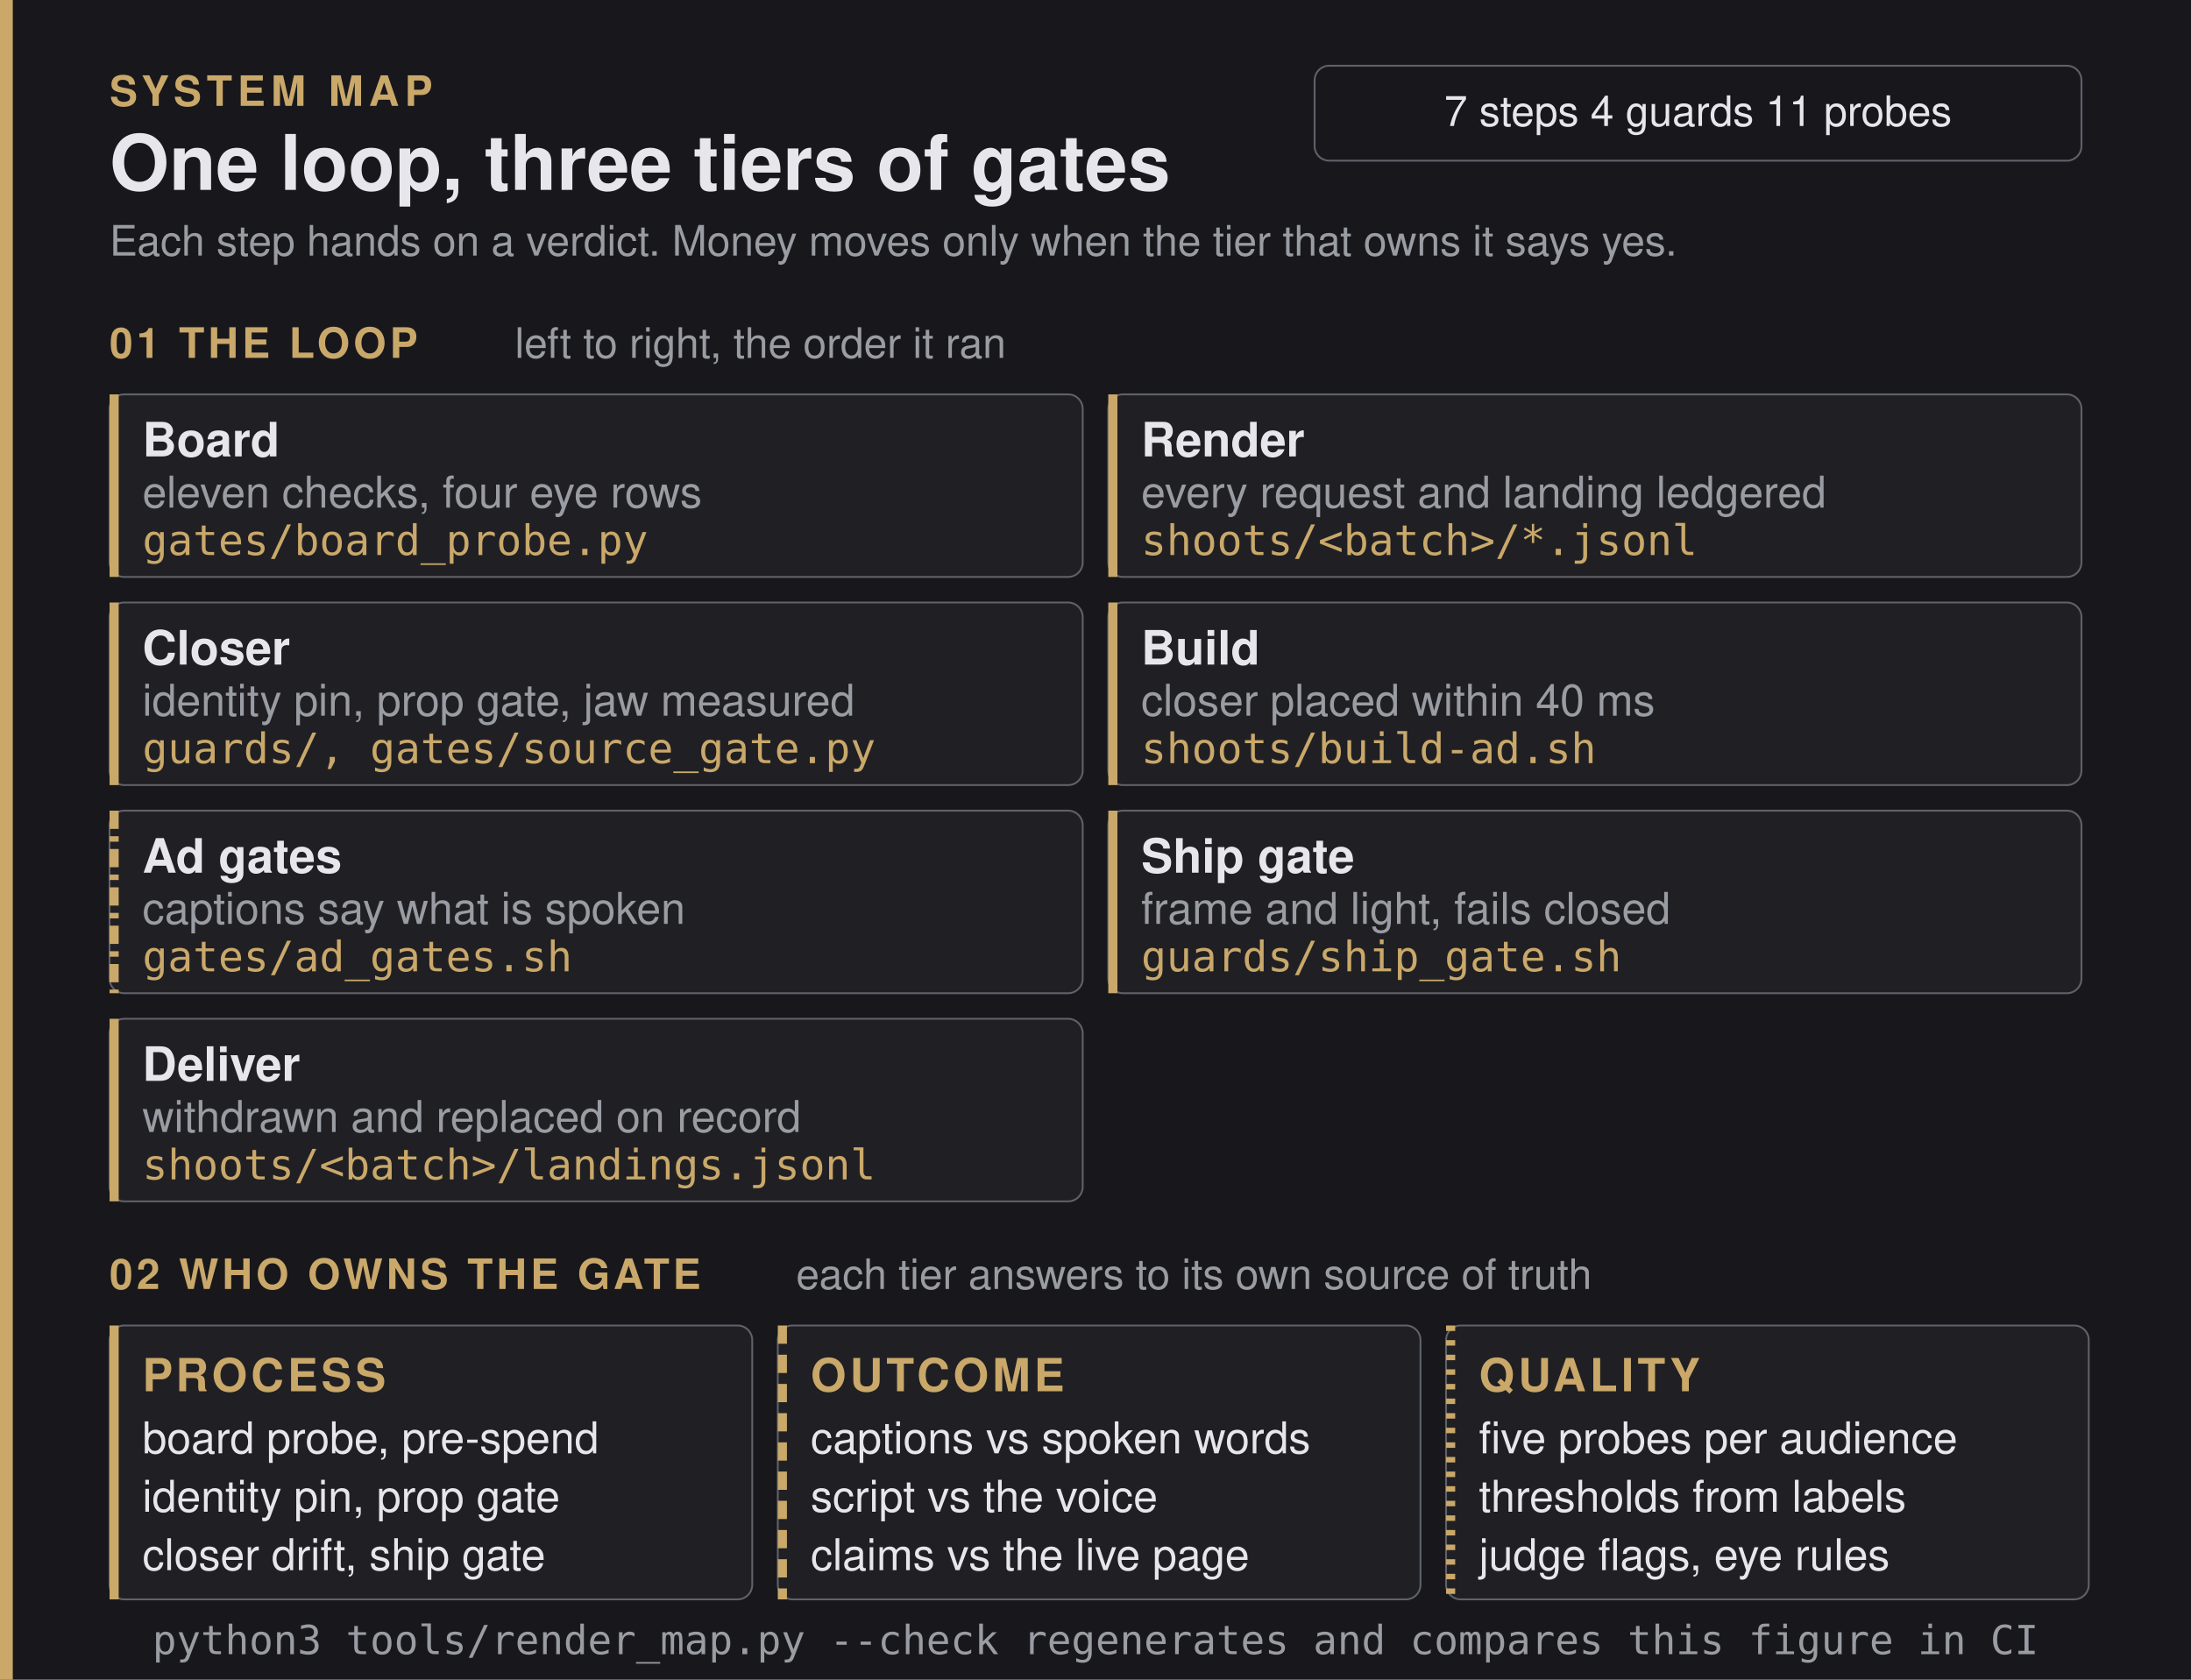
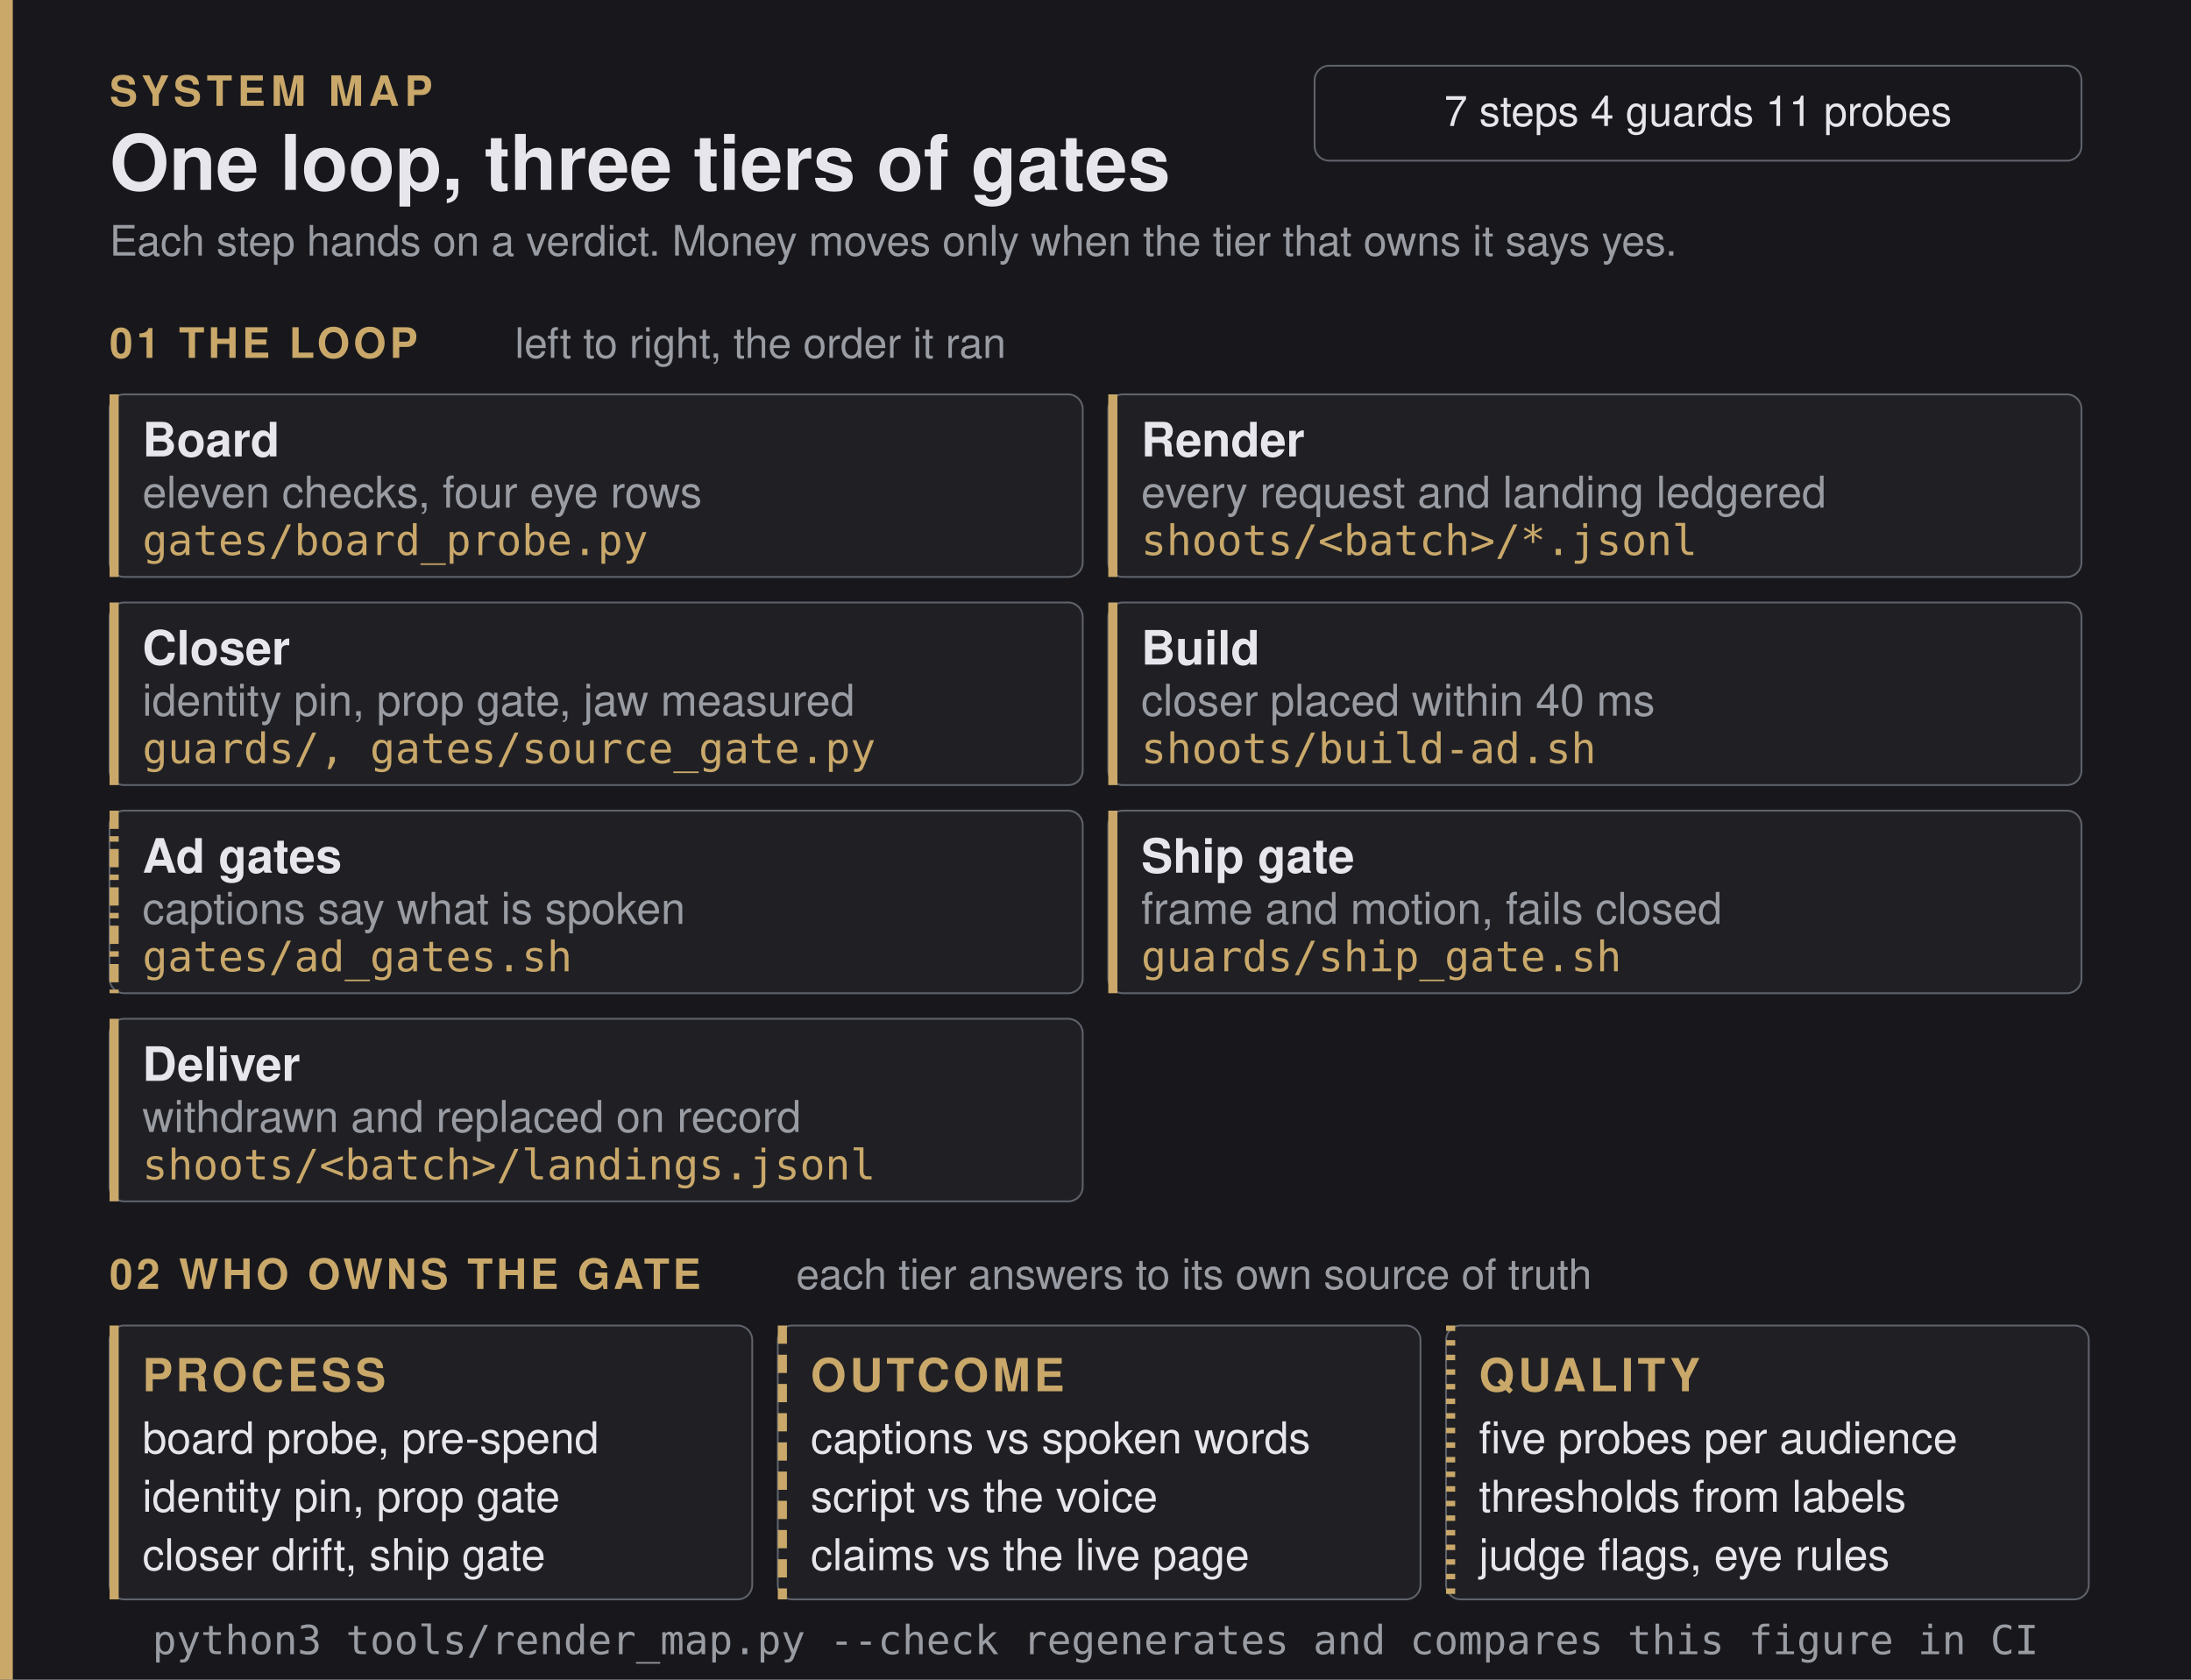
<svg xmlns="http://www.w3.org/2000/svg" width="1200" height="920" viewBox="0 0 1200 920" role="img" aria-label="System map: one loop of seven steps, board, render, closer, build, ad gates, ship gate, deliver, and the three tiers of evals that own the gates at each step.">
  <defs>
    <linearGradient id="bg" x1="0" y1="0" x2="1" y2="1">
      <stop offset="0%" stop-color="#18181c" />
      <stop offset="100%" stop-color="#18181c" />
    </linearGradient>
  </defs>
  <rect width="1200" height="920" fill="url(#bg)" />
  <rect x="0" y="0" width="7" height="920" fill="#c9a86a" />
  <text x="60" y="58" text-anchor="start" font-family="-apple-system,BlinkMacSystemFont,'Segoe UI',Helvetica,Arial,sans-serif" font-size="23" font-weight="700" letter-spacing="3" fill="#c9a86a">SYSTEM MAP</text>
  <text x="60" y="104" text-anchor="start" font-family="-apple-system,BlinkMacSystemFont,'Segoe UI',Helvetica,Arial,sans-serif" font-size="42" font-weight="700" fill="#e6e6ec">One loop, three tiers of gates</text>
  <text x="60" y="140" text-anchor="start" font-family="-apple-system,BlinkMacSystemFont,'Segoe UI',Helvetica,Arial,sans-serif" font-size="23" fill="#9a9ca3">Each step hands on a verdict. Money moves only when the tier that owns it says yes.</text>
  <rect x="720" y="36" width="420" height="52" rx="8" fill="none" stroke="#5f626a" />
  <text x="930" y="69" text-anchor="middle" font-family="-apple-system,BlinkMacSystemFont,'Segoe UI',Helvetica,Arial,sans-serif" font-size="23" fill="#e6e6ec">7 steps  4 guards  11 probes</text>
  <text x="60" y="196" text-anchor="start" font-family="-apple-system,BlinkMacSystemFont,'Segoe UI',Helvetica,Arial,sans-serif" font-size="23" font-weight="700" letter-spacing="2" fill="#c9a86a">01  THE LOOP</text>
  <text x="282" y="196" text-anchor="start" font-family="-apple-system,BlinkMacSystemFont,'Segoe UI',Helvetica,Arial,sans-serif" font-size="23" fill="#9a9ca3">left to right, the order it ran</text>
  <rect x="60" y="216" width="533" height="100" rx="8" fill="#202024" fill-opacity="1" stroke="#5f626a" />
  <line x1="62.5" y1="216" x2="62.5" y2="316" stroke="#c9a86a" stroke-width="5" />
  <text x="78" y="250" text-anchor="start" font-family="-apple-system,BlinkMacSystemFont,'Segoe UI',Helvetica,Arial,sans-serif" font-size="26" font-weight="700" fill="#e6e6ec">Board</text>
  <text x="78" y="278" text-anchor="start" font-family="-apple-system,BlinkMacSystemFont,'Segoe UI',Helvetica,Arial,sans-serif" font-size="24" fill="#9a9ca3">eleven checks, four eye rows</text>
  <text x="78" y="304" text-anchor="start" font-family="ui-monospace,SFMono-Regular,Menlo,monospace" font-size="23" fill="#c9a86a">gates/board_probe.py</text>
  <rect x="607" y="216" width="533" height="100" rx="8" fill="#202024" fill-opacity="1" stroke="#5f626a" />
  <line x1="609.5" y1="216" x2="609.5" y2="316" stroke="#c9a86a" stroke-width="5" />
  <text x="625" y="250" text-anchor="start" font-family="-apple-system,BlinkMacSystemFont,'Segoe UI',Helvetica,Arial,sans-serif" font-size="26" font-weight="700" fill="#e6e6ec">Render</text>
  <text x="625" y="278" text-anchor="start" font-family="-apple-system,BlinkMacSystemFont,'Segoe UI',Helvetica,Arial,sans-serif" font-size="24" fill="#9a9ca3">every request and landing ledgered</text>
  <text x="625" y="304" text-anchor="start" font-family="ui-monospace,SFMono-Regular,Menlo,monospace" font-size="23" fill="#c9a86a">shoots/&lt;batch&gt;/*.jsonl</text>
  <rect x="60" y="330" width="533" height="100" rx="8" fill="#202024" fill-opacity="1" stroke="#5f626a" />
  <line x1="62.5" y1="330" x2="62.5" y2="430" stroke="#c9a86a" stroke-width="5" />
  <text x="78" y="364" text-anchor="start" font-family="-apple-system,BlinkMacSystemFont,'Segoe UI',Helvetica,Arial,sans-serif" font-size="26" font-weight="700" fill="#e6e6ec">Closer</text>
  <text x="78" y="392" text-anchor="start" font-family="-apple-system,BlinkMacSystemFont,'Segoe UI',Helvetica,Arial,sans-serif" font-size="24" fill="#9a9ca3">identity pin, prop gate, jaw measured</text>
  <text x="78" y="418" text-anchor="start" font-family="ui-monospace,SFMono-Regular,Menlo,monospace" font-size="23" fill="#c9a86a">guards/, gates/source_gate.py</text>
  <rect x="607" y="330" width="533" height="100" rx="8" fill="#202024" fill-opacity="1" stroke="#5f626a" />
  <line x1="609.5" y1="330" x2="609.5" y2="430" stroke="#c9a86a" stroke-width="5" />
  <text x="625" y="364" text-anchor="start" font-family="-apple-system,BlinkMacSystemFont,'Segoe UI',Helvetica,Arial,sans-serif" font-size="26" font-weight="700" fill="#e6e6ec">Build</text>
  <text x="625" y="392" text-anchor="start" font-family="-apple-system,BlinkMacSystemFont,'Segoe UI',Helvetica,Arial,sans-serif" font-size="24" fill="#9a9ca3">closer placed within 40 ms</text>
  <text x="625" y="418" text-anchor="start" font-family="ui-monospace,SFMono-Regular,Menlo,monospace" font-size="23" fill="#c9a86a">shoots/build-ad.sh</text>
  <rect x="60" y="444" width="533" height="100" rx="8" fill="#202024" fill-opacity="1" stroke="#5f626a" />
  <line x1="62.5" y1="444" x2="62.5" y2="544" stroke="#c9a86a" stroke-width="5" stroke-dasharray="10 4 3 4" />
  <text x="78" y="478" text-anchor="start" font-family="-apple-system,BlinkMacSystemFont,'Segoe UI',Helvetica,Arial,sans-serif" font-size="26" font-weight="700" fill="#e6e6ec">Ad gates</text>
  <text x="78" y="506" text-anchor="start" font-family="-apple-system,BlinkMacSystemFont,'Segoe UI',Helvetica,Arial,sans-serif" font-size="24" fill="#9a9ca3">captions say what is spoken</text>
  <text x="78" y="532" text-anchor="start" font-family="ui-monospace,SFMono-Regular,Menlo,monospace" font-size="23" fill="#c9a86a">gates/ad_gates.sh</text>
  <rect x="607" y="444" width="533" height="100" rx="8" fill="#202024" fill-opacity="1" stroke="#5f626a" />
  <line x1="609.5" y1="444" x2="609.5" y2="544" stroke="#c9a86a" stroke-width="5" />
  <text x="625" y="478" text-anchor="start" font-family="-apple-system,BlinkMacSystemFont,'Segoe UI',Helvetica,Arial,sans-serif" font-size="26" font-weight="700" fill="#e6e6ec">Ship gate</text>
-   <text x="625" y="506" text-anchor="start" font-family="-apple-system,BlinkMacSystemFont,'Segoe UI',Helvetica,Arial,sans-serif" font-size="24" fill="#9a9ca3">frame and light, fails closed</text>
+   <text x="625" y="506" text-anchor="start" font-family="-apple-system,BlinkMacSystemFont,'Segoe UI',Helvetica,Arial,sans-serif" font-size="24" fill="#9a9ca3">frame and motion, fails closed</text>
  <text x="625" y="532" text-anchor="start" font-family="ui-monospace,SFMono-Regular,Menlo,monospace" font-size="23" fill="#c9a86a">guards/ship_gate.sh</text>
  <rect x="60" y="558" width="533" height="100" rx="8" fill="#202024" fill-opacity="1" stroke="#5f626a" />
  <line x1="62.5" y1="558" x2="62.5" y2="658" stroke="#c9a86a" stroke-width="5" />
  <text x="78" y="592" text-anchor="start" font-family="-apple-system,BlinkMacSystemFont,'Segoe UI',Helvetica,Arial,sans-serif" font-size="26" font-weight="700" fill="#e6e6ec">Deliver</text>
  <text x="78" y="620" text-anchor="start" font-family="-apple-system,BlinkMacSystemFont,'Segoe UI',Helvetica,Arial,sans-serif" font-size="24" fill="#9a9ca3">withdrawn and replaced on record</text>
  <text x="78" y="646" text-anchor="start" font-family="ui-monospace,SFMono-Regular,Menlo,monospace" font-size="23" fill="#c9a86a">shoots/&lt;batch&gt;/landings.jsonl</text>
  <text x="60" y="706" text-anchor="start" font-family="-apple-system,BlinkMacSystemFont,'Segoe UI',Helvetica,Arial,sans-serif" font-size="23" font-weight="700" letter-spacing="2" fill="#c9a86a">02  WHO OWNS THE GATE</text>
  <text x="436" y="706" text-anchor="start" font-family="-apple-system,BlinkMacSystemFont,'Segoe UI',Helvetica,Arial,sans-serif" font-size="23" fill="#9a9ca3">each tier answers to its own source of truth</text>
  <rect x="60" y="726" width="352" height="150" rx="8" fill="#202024" fill-opacity="1" stroke="#5f626a" />
  <line x1="62.5" y1="726" x2="62.5" y2="876" stroke="#c9a86a" stroke-width="5" />
  <text x="78" y="762" text-anchor="start" font-family="-apple-system,BlinkMacSystemFont,'Segoe UI',Helvetica,Arial,sans-serif" font-size="25" font-weight="700" letter-spacing="2" fill="#c9a86a">PROCESS</text>
  <text x="78" y="796" text-anchor="start" font-family="-apple-system,BlinkMacSystemFont,'Segoe UI',Helvetica,Arial,sans-serif" font-size="24" fill="#e6e6ec">board probe, pre-spend</text>
  <text x="78" y="828" text-anchor="start" font-family="-apple-system,BlinkMacSystemFont,'Segoe UI',Helvetica,Arial,sans-serif" font-size="24" fill="#e6e6ec">identity pin, prop gate</text>
  <text x="78" y="860" text-anchor="start" font-family="-apple-system,BlinkMacSystemFont,'Segoe UI',Helvetica,Arial,sans-serif" font-size="24" fill="#e6e6ec">closer drift, ship gate</text>
  <rect x="426" y="726" width="352" height="150" rx="8" fill="#202024" fill-opacity="1" stroke="#5f626a" />
  <line x1="428.5" y1="726" x2="428.5" y2="876" stroke="#c9a86a" stroke-width="5" stroke-dasharray="10 6" />
  <text x="444" y="762" text-anchor="start" font-family="-apple-system,BlinkMacSystemFont,'Segoe UI',Helvetica,Arial,sans-serif" font-size="25" font-weight="700" letter-spacing="2" fill="#c9a86a">OUTCOME</text>
  <text x="444" y="796" text-anchor="start" font-family="-apple-system,BlinkMacSystemFont,'Segoe UI',Helvetica,Arial,sans-serif" font-size="24" fill="#e6e6ec">captions vs spoken words</text>
  <text x="444" y="828" text-anchor="start" font-family="-apple-system,BlinkMacSystemFont,'Segoe UI',Helvetica,Arial,sans-serif" font-size="24" fill="#e6e6ec">script vs the voice</text>
  <text x="444" y="860" text-anchor="start" font-family="-apple-system,BlinkMacSystemFont,'Segoe UI',Helvetica,Arial,sans-serif" font-size="24" fill="#e6e6ec">claims vs the live page</text>
  <rect x="792" y="726" width="352" height="150" rx="8" fill="#202024" fill-opacity="1" stroke="#5f626a" />
  <line x1="794.5" y1="726" x2="794.5" y2="876" stroke="#c9a86a" stroke-width="5" stroke-dasharray="3 5" />
  <text x="810" y="762" text-anchor="start" font-family="-apple-system,BlinkMacSystemFont,'Segoe UI',Helvetica,Arial,sans-serif" font-size="25" font-weight="700" letter-spacing="2" fill="#c9a86a">QUALITY</text>
  <text x="810" y="796" text-anchor="start" font-family="-apple-system,BlinkMacSystemFont,'Segoe UI',Helvetica,Arial,sans-serif" font-size="24" fill="#e6e6ec">five probes per audience</text>
  <text x="810" y="828" text-anchor="start" font-family="-apple-system,BlinkMacSystemFont,'Segoe UI',Helvetica,Arial,sans-serif" font-size="24" fill="#e6e6ec">thresholds from labels</text>
  <text x="810" y="860" text-anchor="start" font-family="-apple-system,BlinkMacSystemFont,'Segoe UI',Helvetica,Arial,sans-serif" font-size="24" fill="#e6e6ec">judge flags, eye rules</text>
  <text x="600.0" y="906" text-anchor="middle" font-family="ui-monospace,SFMono-Regular,Menlo,monospace" font-size="22" fill="#9a9ca3">python3 tools/render_map.py --check   regenerates and compares this figure in CI</text>
</svg>
